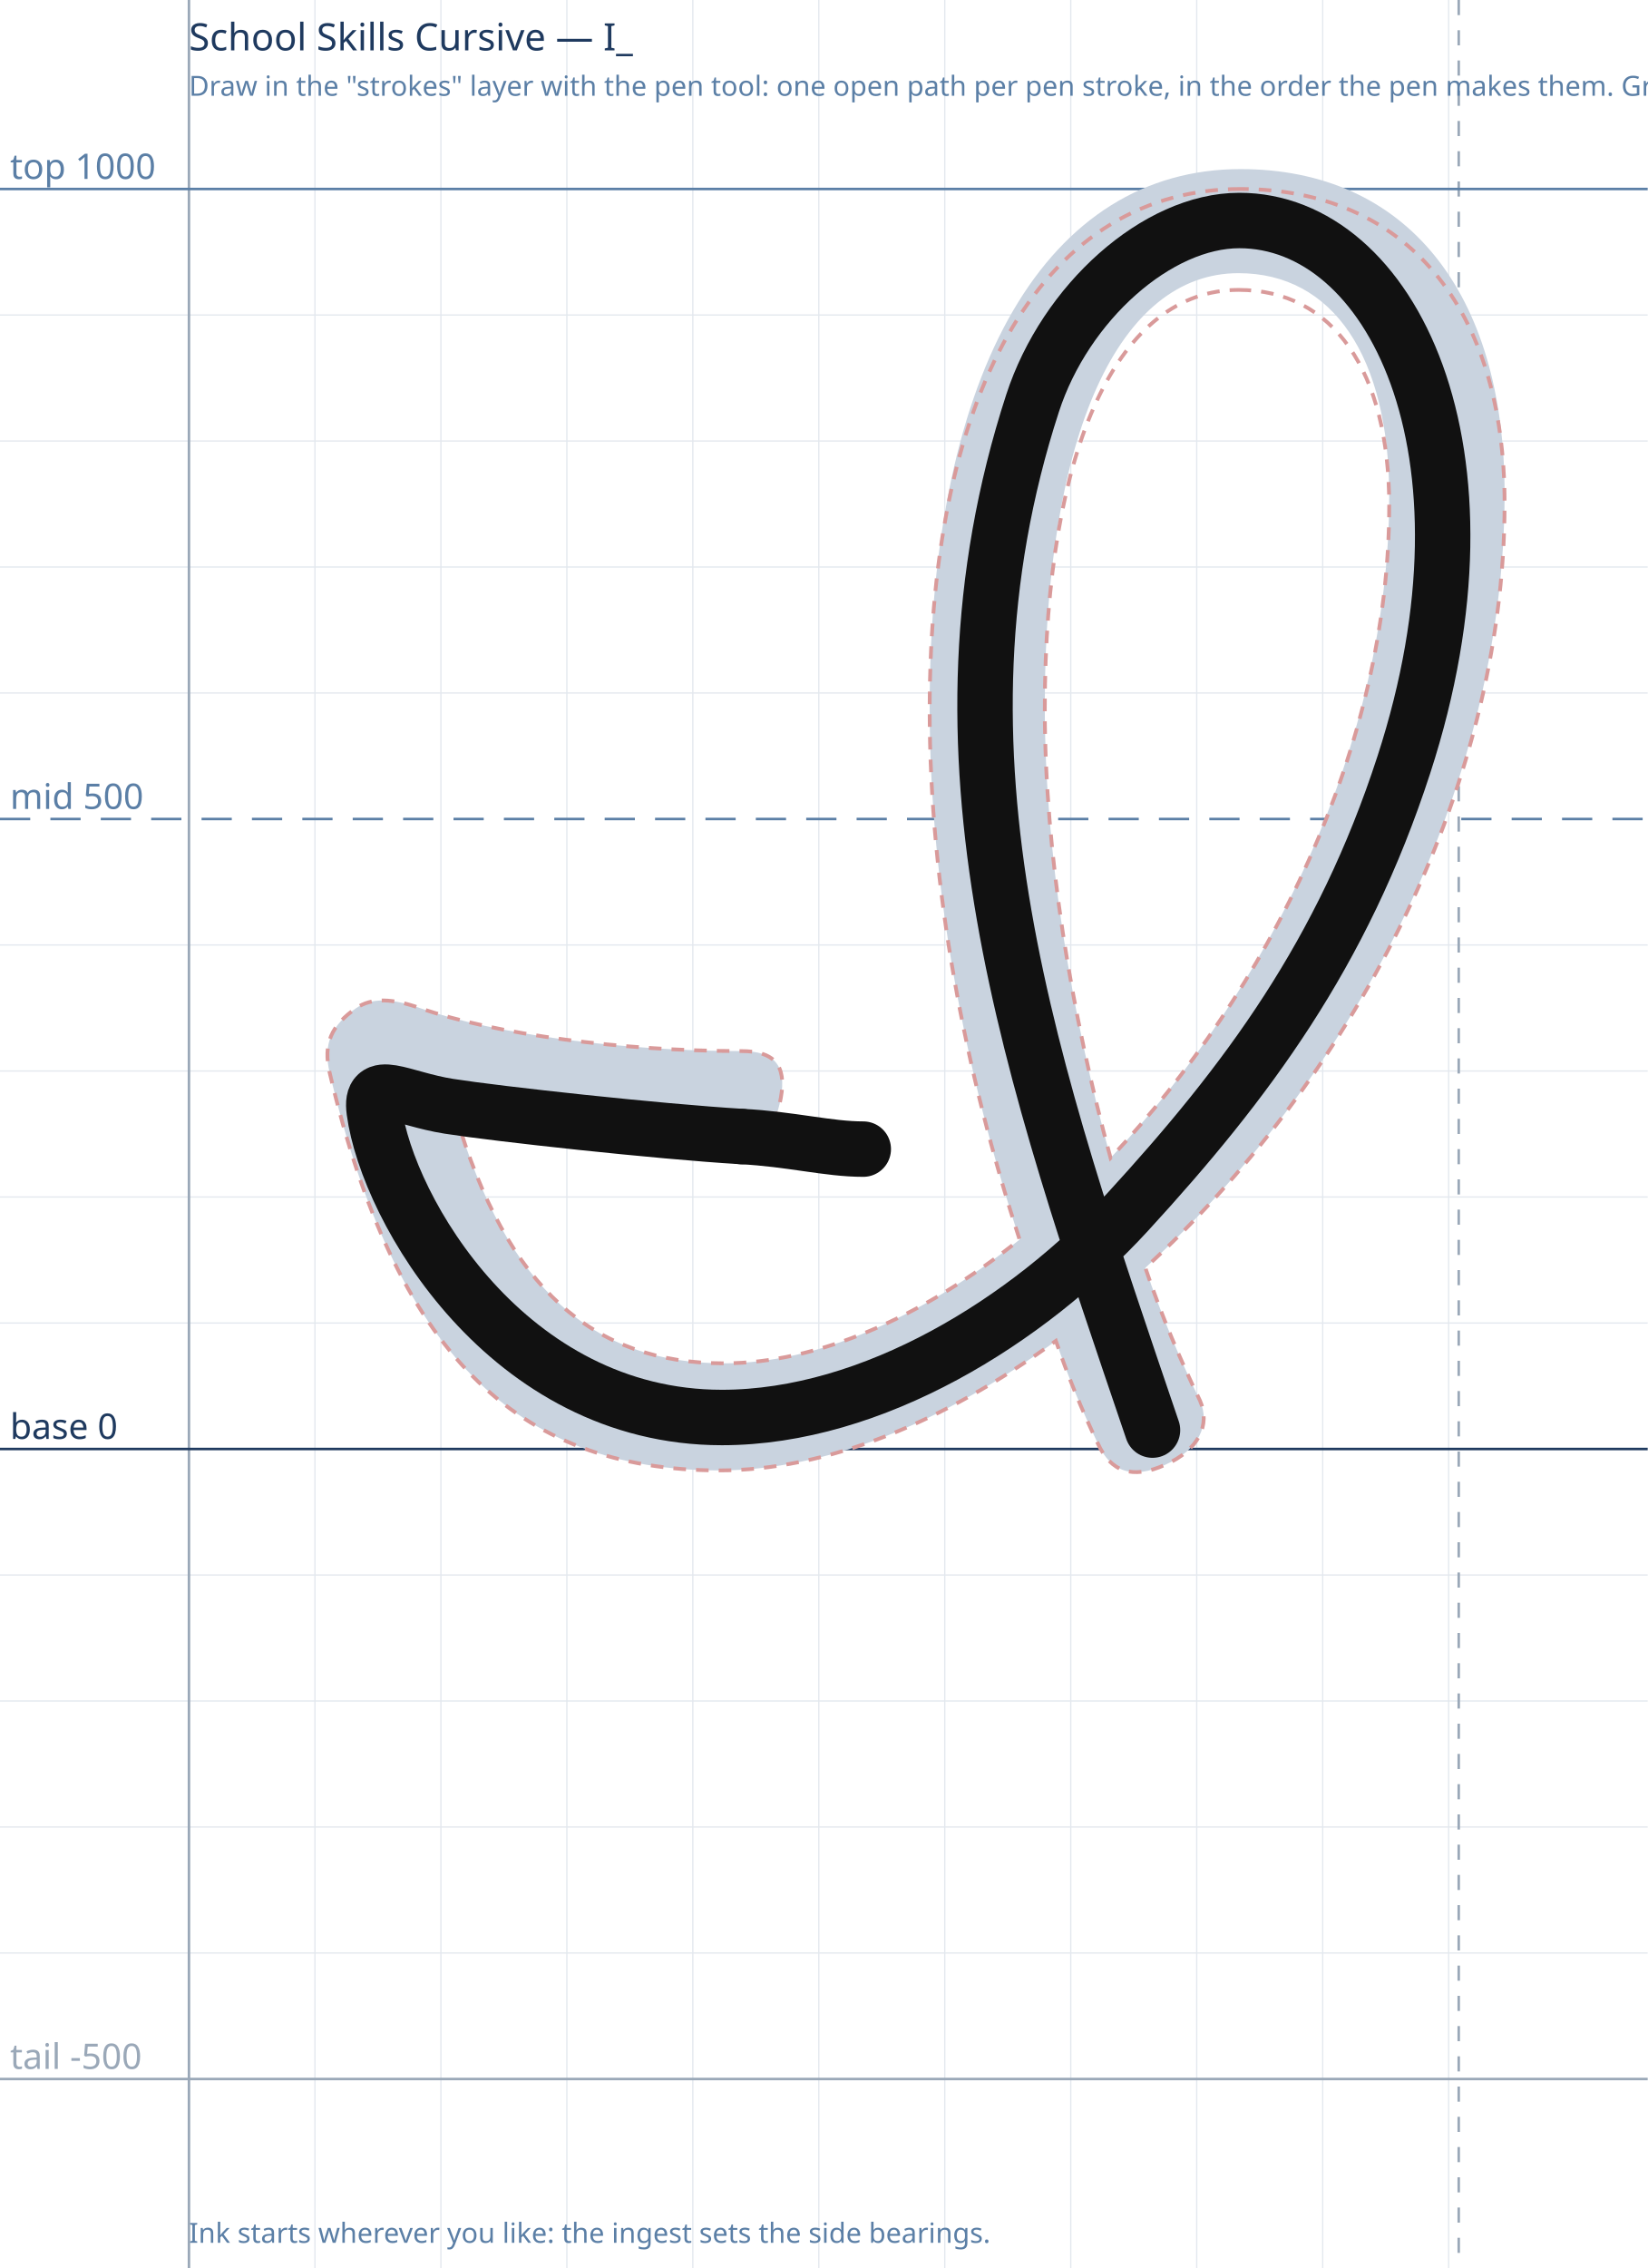
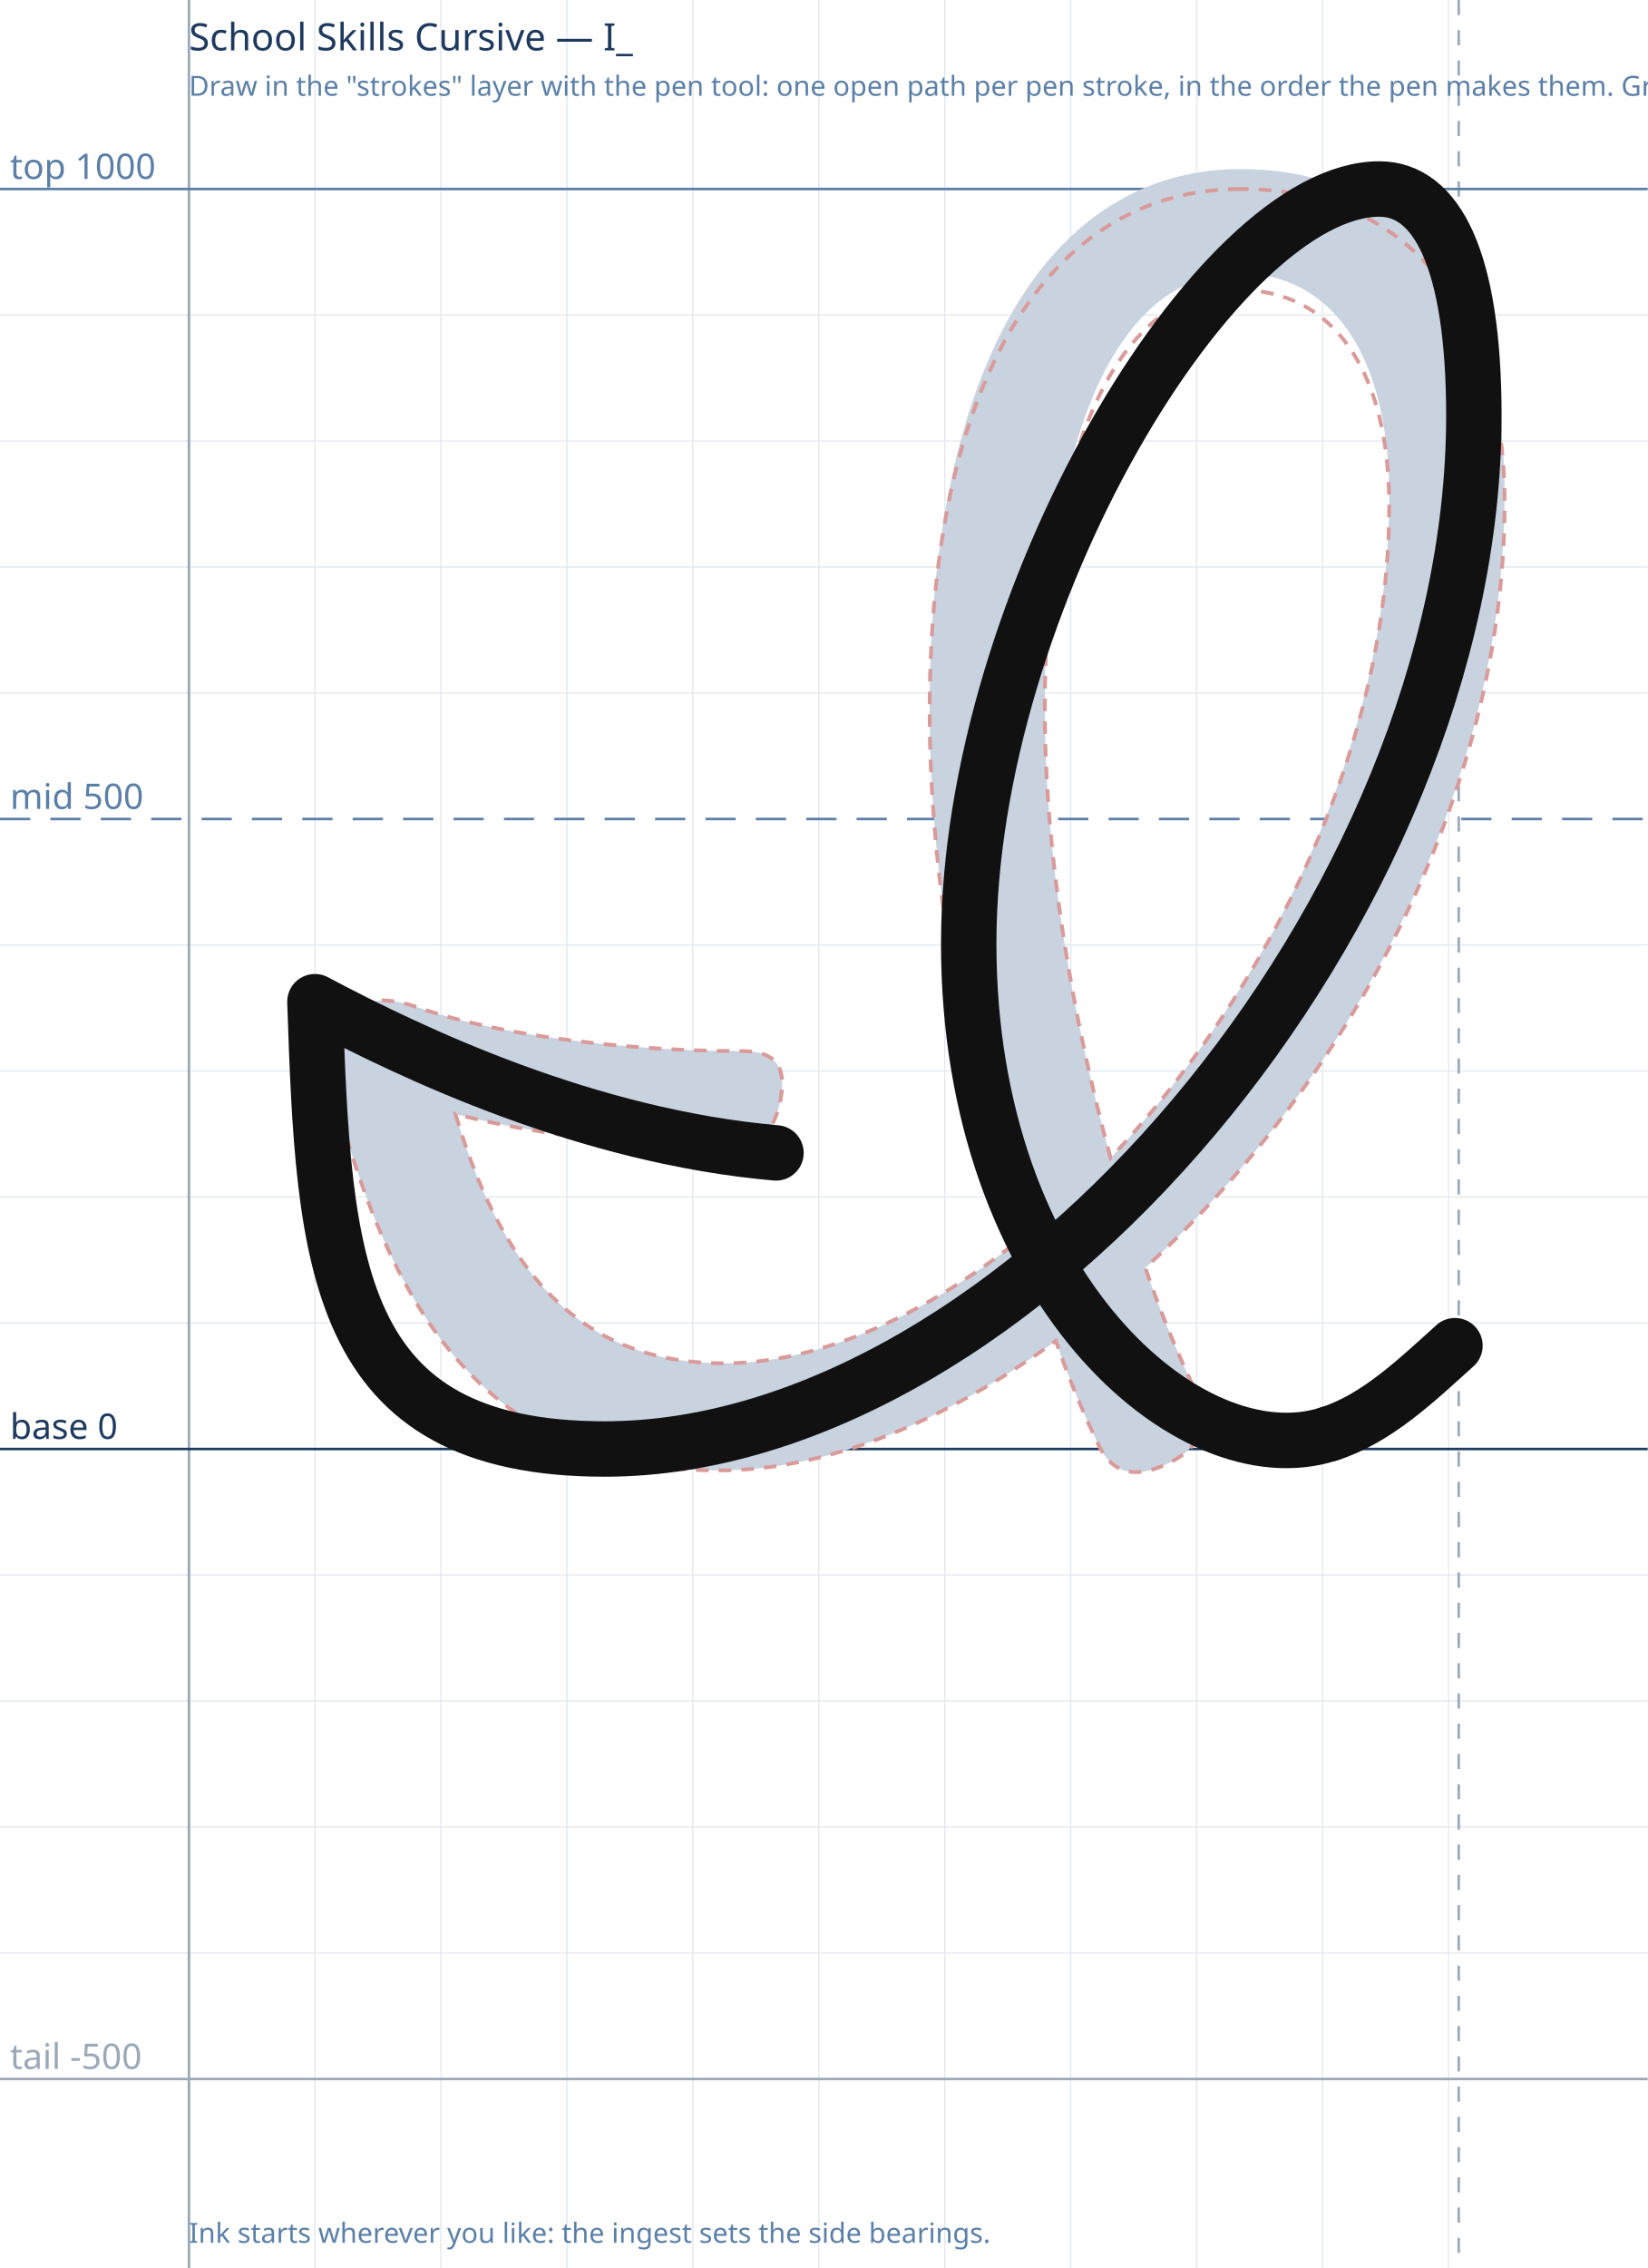
<svg xmlns="http://www.w3.org/2000/svg" width="654" height="900" viewBox="0 0 1308 1800" data-hand="cursive" data-glyph="I_" data-units="1000" data-origin="150" data-baseline="1150">
  <g id="ruling">
    <line x1="0" y1="1550" x2="1308" y2="1550" stroke="#e3e8ee" stroke-width="1" />
    <line x1="0" y1="1450" x2="1308" y2="1450" stroke="#e3e8ee" stroke-width="1" />
    <line x1="0" y1="1350" x2="1308" y2="1350" stroke="#e3e8ee" stroke-width="1" />
    <line x1="0" y1="1250" x2="1308" y2="1250" stroke="#e3e8ee" stroke-width="1" />
    <line x1="0" y1="1050" x2="1308" y2="1050" stroke="#e3e8ee" stroke-width="1" />
    <line x1="0" y1="950" x2="1308" y2="950" stroke="#e3e8ee" stroke-width="1" />
    <line x1="0" y1="850" x2="1308" y2="850" stroke="#e3e8ee" stroke-width="1" />
    <line x1="0" y1="750" x2="1308" y2="750" stroke="#e3e8ee" stroke-width="1" />
    <line x1="0" y1="550" x2="1308" y2="550" stroke="#e3e8ee" stroke-width="1" />
    <line x1="0" y1="450" x2="1308" y2="450" stroke="#e3e8ee" stroke-width="1" />
    <line x1="0" y1="350" x2="1308" y2="350" stroke="#e3e8ee" stroke-width="1" />
    <line x1="0" y1="250" x2="1308" y2="250" stroke="#e3e8ee" stroke-width="1" />
    <line x1="150" y1="0" x2="150" y2="1800" stroke="#e3e8ee" stroke-width="1" />
    <line x1="250" y1="0" x2="250" y2="1800" stroke="#e3e8ee" stroke-width="1" />
    <line x1="350" y1="0" x2="350" y2="1800" stroke="#e3e8ee" stroke-width="1" />
    <line x1="450" y1="0" x2="450" y2="1800" stroke="#e3e8ee" stroke-width="1" />
    <line x1="550" y1="0" x2="550" y2="1800" stroke="#e3e8ee" stroke-width="1" />
    <line x1="650" y1="0" x2="650" y2="1800" stroke="#e3e8ee" stroke-width="1" />
    <line x1="750" y1="0" x2="750" y2="1800" stroke="#e3e8ee" stroke-width="1" />
    <line x1="850" y1="0" x2="850" y2="1800" stroke="#e3e8ee" stroke-width="1" />
    <line x1="950" y1="0" x2="950" y2="1800" stroke="#e3e8ee" stroke-width="1" />
    <line x1="1050" y1="0" x2="1050" y2="1800" stroke="#e3e8ee" stroke-width="1" />
    <line x1="1150" y1="0" x2="1150" y2="1800" stroke="#e3e8ee" stroke-width="1" />
    <line x1="150" y1="0" x2="150" y2="1800" stroke="#9aa8b8" stroke-width="2" />
    <line x1="1158" y1="0" x2="1158" y2="1800" stroke="#9aa8b8" stroke-width="2" stroke-dasharray="12 12" />
    <line x1="0" y1="150" x2="1308" y2="150" stroke="#5b7fa6" stroke-width="2" />
    <text x="8" y="142" font-family="sans-serif" font-size="28" fill="#5b7fa6">top 1000</text>
    <line x1="0" y1="650" x2="1308" y2="650" stroke="#5b7fa6" stroke-width="2" stroke-dasharray="24 16" />
    <text x="8" y="642" font-family="sans-serif" font-size="28" fill="#5b7fa6">mid 500</text>
    <line x1="0" y1="1150" x2="1308" y2="1150" stroke="#1f3a5f" stroke-width="2" />
    <text x="8" y="1142" font-family="sans-serif" font-size="28" fill="#1f3a5f">base 0</text>
    <line x1="0" y1="1650" x2="1308" y2="1650" stroke="#9aa8b8" stroke-width="2" />
    <text x="8" y="1642" font-family="sans-serif" font-size="28" fill="#9aa8b8">tail -500</text>
  </g>
  <g id="outline-body">
    <path d="M 984.8 134.2 C 832.4 134.2 738 291.4 738 561.2 C 738 704 766 850.4 809.4 983.8 C 732 1045.8 648.4 1082 574.8 1082 C 471 1082 402.4 1023 361.6 884.2 C 432 902 504.6 909.2 580.6 909.2 C 602.4 909.2 615 898.6 619.8 871.6 C 624.8 844.6 613.8 834.2 588.6 834.2 C 493.8 834.2 393.2 821 333.2 800 C 312 792.6 295.2 791.4 282.6 800.2 C 263.6 813.6 256 827.8 261.8 851.8 C 313.8 1072.6 409 1167 571 1167 C 655.4 1167 748.4 1129.4 838.2 1064.2 C 847.6 1091.6 858.6 1118.8 871.6 1145.8 C 881.6 1167.8 898.6 1174.4 924.8 1162.6 C 951.6 1150.8 961 1130.8 952.6 1111.6 C 937.4 1080.2 922.2 1044.6 909.2 1006.2 C 1068.6 860.4 1194.4 630.6 1194.4 391.6 C 1194.4 231.6 1116.2 134.2 984.8 134.2 Z M 983.2 216.8 C 1058 216.8 1102.8 283 1102.8 393.6 C 1102.8 591.8 1006.4 786.8 881.6 919 C 850.4 804.4 829.4 677.2 829.4 560 C 829.4 343.2 888.8 216.8 983.2 216.8 Z" fill="#c9d3df" fill-rule="evenodd" />
  </g>
  <g id="outline-reach">
    <path d="M 984.8 150 C 832.4 150 738 302.385 738 563.92 C 738 704 766 850.4 809.4 983.8 C 732 1045.8 648.4 1082 574.8 1082 C 471 1082 402.4 1023 361.6 884.2 C 432 902 504.6 909.2 580.6 909.2 C 602.4 909.2 615 898.6 619.8 871.6 C 624.8 844.6 613.8 834.2 588.6 834.2 C 493.8 834.2 393.2 821 333.2 800 C 312 792.6 295.2 791.4 282.6 800.2 C 263.6 813.6 256 827.8 261.8 851.8 C 313.8 1072.6 409 1167 571 1167 C 655.4 1167 748.4 1129.4 838.2 1064.2 C 847.6 1091.6 858.6 1118.8 871.6 1145.8 C 881.6 1167.8 898.6 1174.4 924.8 1162.6 C 951.6 1150.8 961 1130.8 952.6 1111.6 C 937.4 1080.2 922.2 1044.6 909.2 1006.2 C 1068.6 860.4 1194.4 631.194 1194.4 399.515 C 1194.4 244.416 1116.2 150 984.8 150 Z M 983.2 230.07 C 1058 230.07 1102.8 294.242 1102.8 401.454 C 1102.8 593.583 1006.4 786.8 881.6 919 C 850.4 804.4 829.4 677.2 829.4 562.757 C 829.4 352.598 888.8 230.07 983.2 230.07 Z" fill="none" stroke="#d99a9a" stroke-width="3" stroke-dasharray="10 8" fill-rule="evenodd" />
  </g>
  <g id="notes">
    <text x="150" y="40" font-family="sans-serif" font-size="30" fill="#1f3a5f">School Skills Cursive — I_</text>
    <text x="150" y="76" font-family="sans-serif" font-size="22" fill="#5b7fa6">Draw in the "strokes" layer with the pen tool: one open path per pen stroke, in the order the pen makes them. Grey is the shape; red dashes are how far the tall or hanging part goes.</text>
    <text x="150" y="1780" font-family="sans-serif" font-size="22" fill="#5b7fa6">Ink starts wherever you like: the ingest sets the side bearings.</text>
  </g>
  <g id="strokes">
-     <path id="body" d="M 914.9 1135 C 818.8 852 728.7 600 819.7 320 C 845.7 240 918.8 175 983.8 175 C 1103.8 175 1195.7 357 1114.4 607 C 1065.7 757 989.6 859 895.1 962 C 816.1 1048 693.1 1125 573.1 1125 C 403.1 1125 307.7 960 297.1 882 C 293.2 854 318.3 872 356.4 878 C 394.4 884 521.9 898 588.6 902" fill="none" stroke="#111" stroke-width="44" stroke-linecap="round" stroke-linejoin="round" />
-     <path id="tail" d="M 588.6 902 C 627.9 904 657.3 912 685.3 912" fill="none" stroke="#111" stroke-width="44" stroke-linecap="round" stroke-linejoin="round" />
+     <path id="body" d="M 616 915 C 467 902 329 837 250 795 C 257 1002 264 1150 480 1150 C 808 1150 1170 720 1170 330 C 1170 205 1140 150 1095 150 C 967 150 769 476 769 749 S 945 1174 1055 1138" fill="none" stroke="#111" stroke-width="44" stroke-linecap="round" stroke-linejoin="round" />
+     <path id="tail" d="M 1055 1138 C 1093 1126 1125 1095 1155 1068" fill="none" stroke="#111" stroke-width="44" stroke-linecap="round" stroke-linejoin="round" />
  </g>
</svg>
